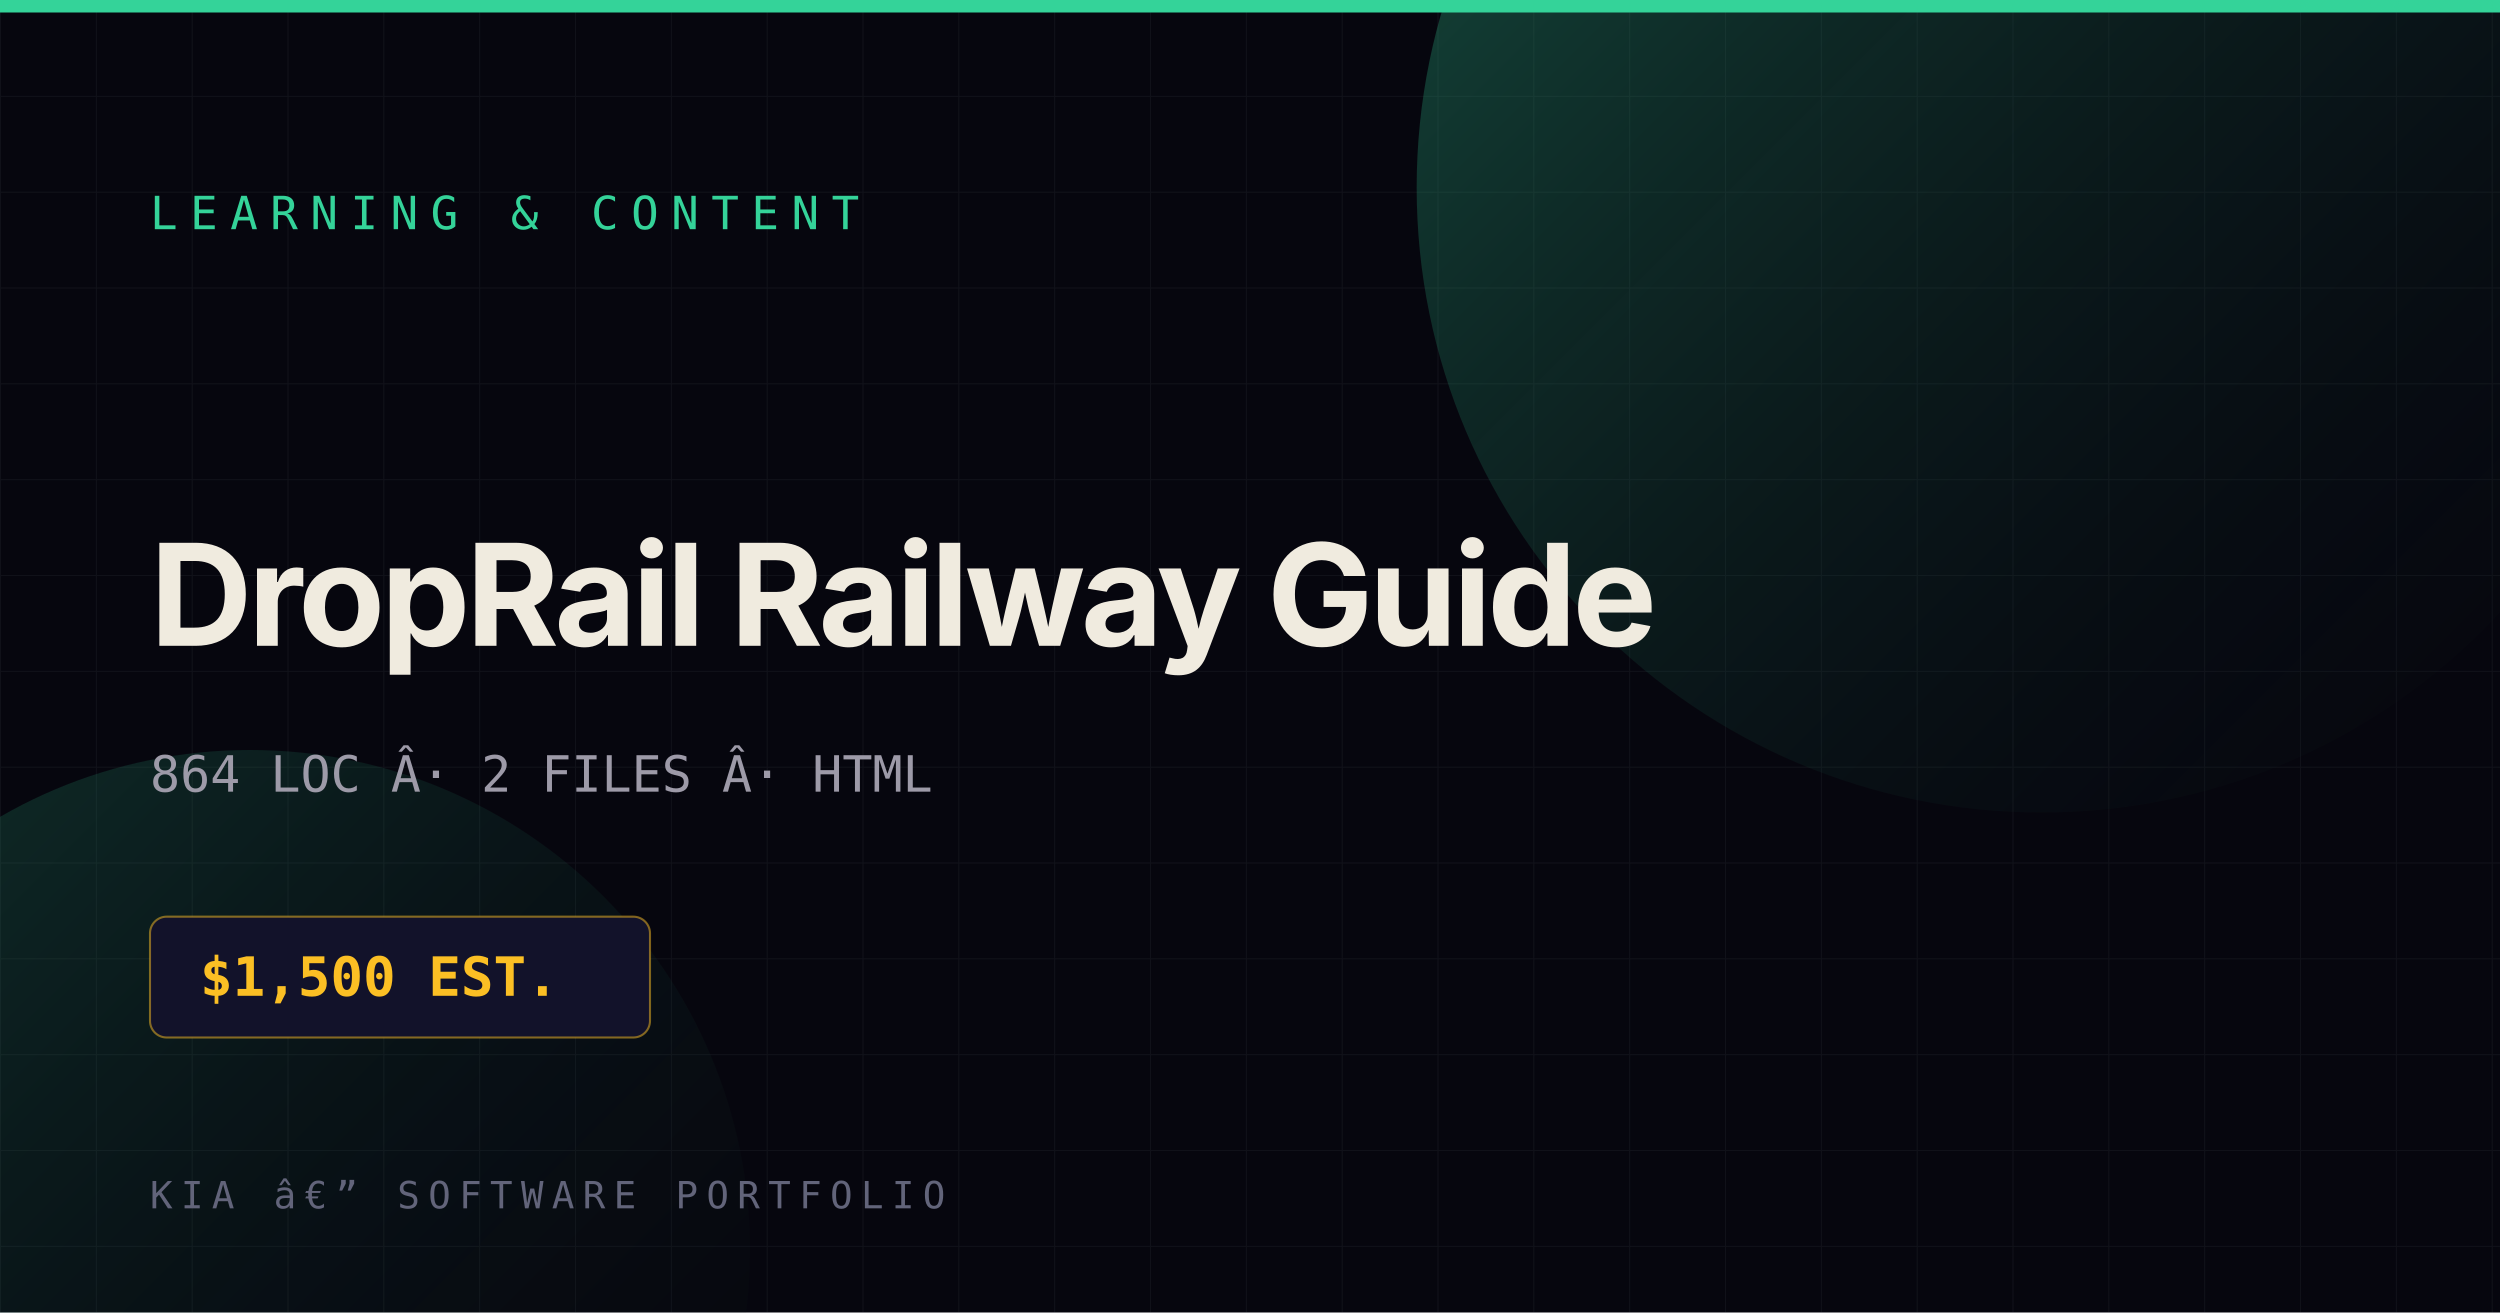
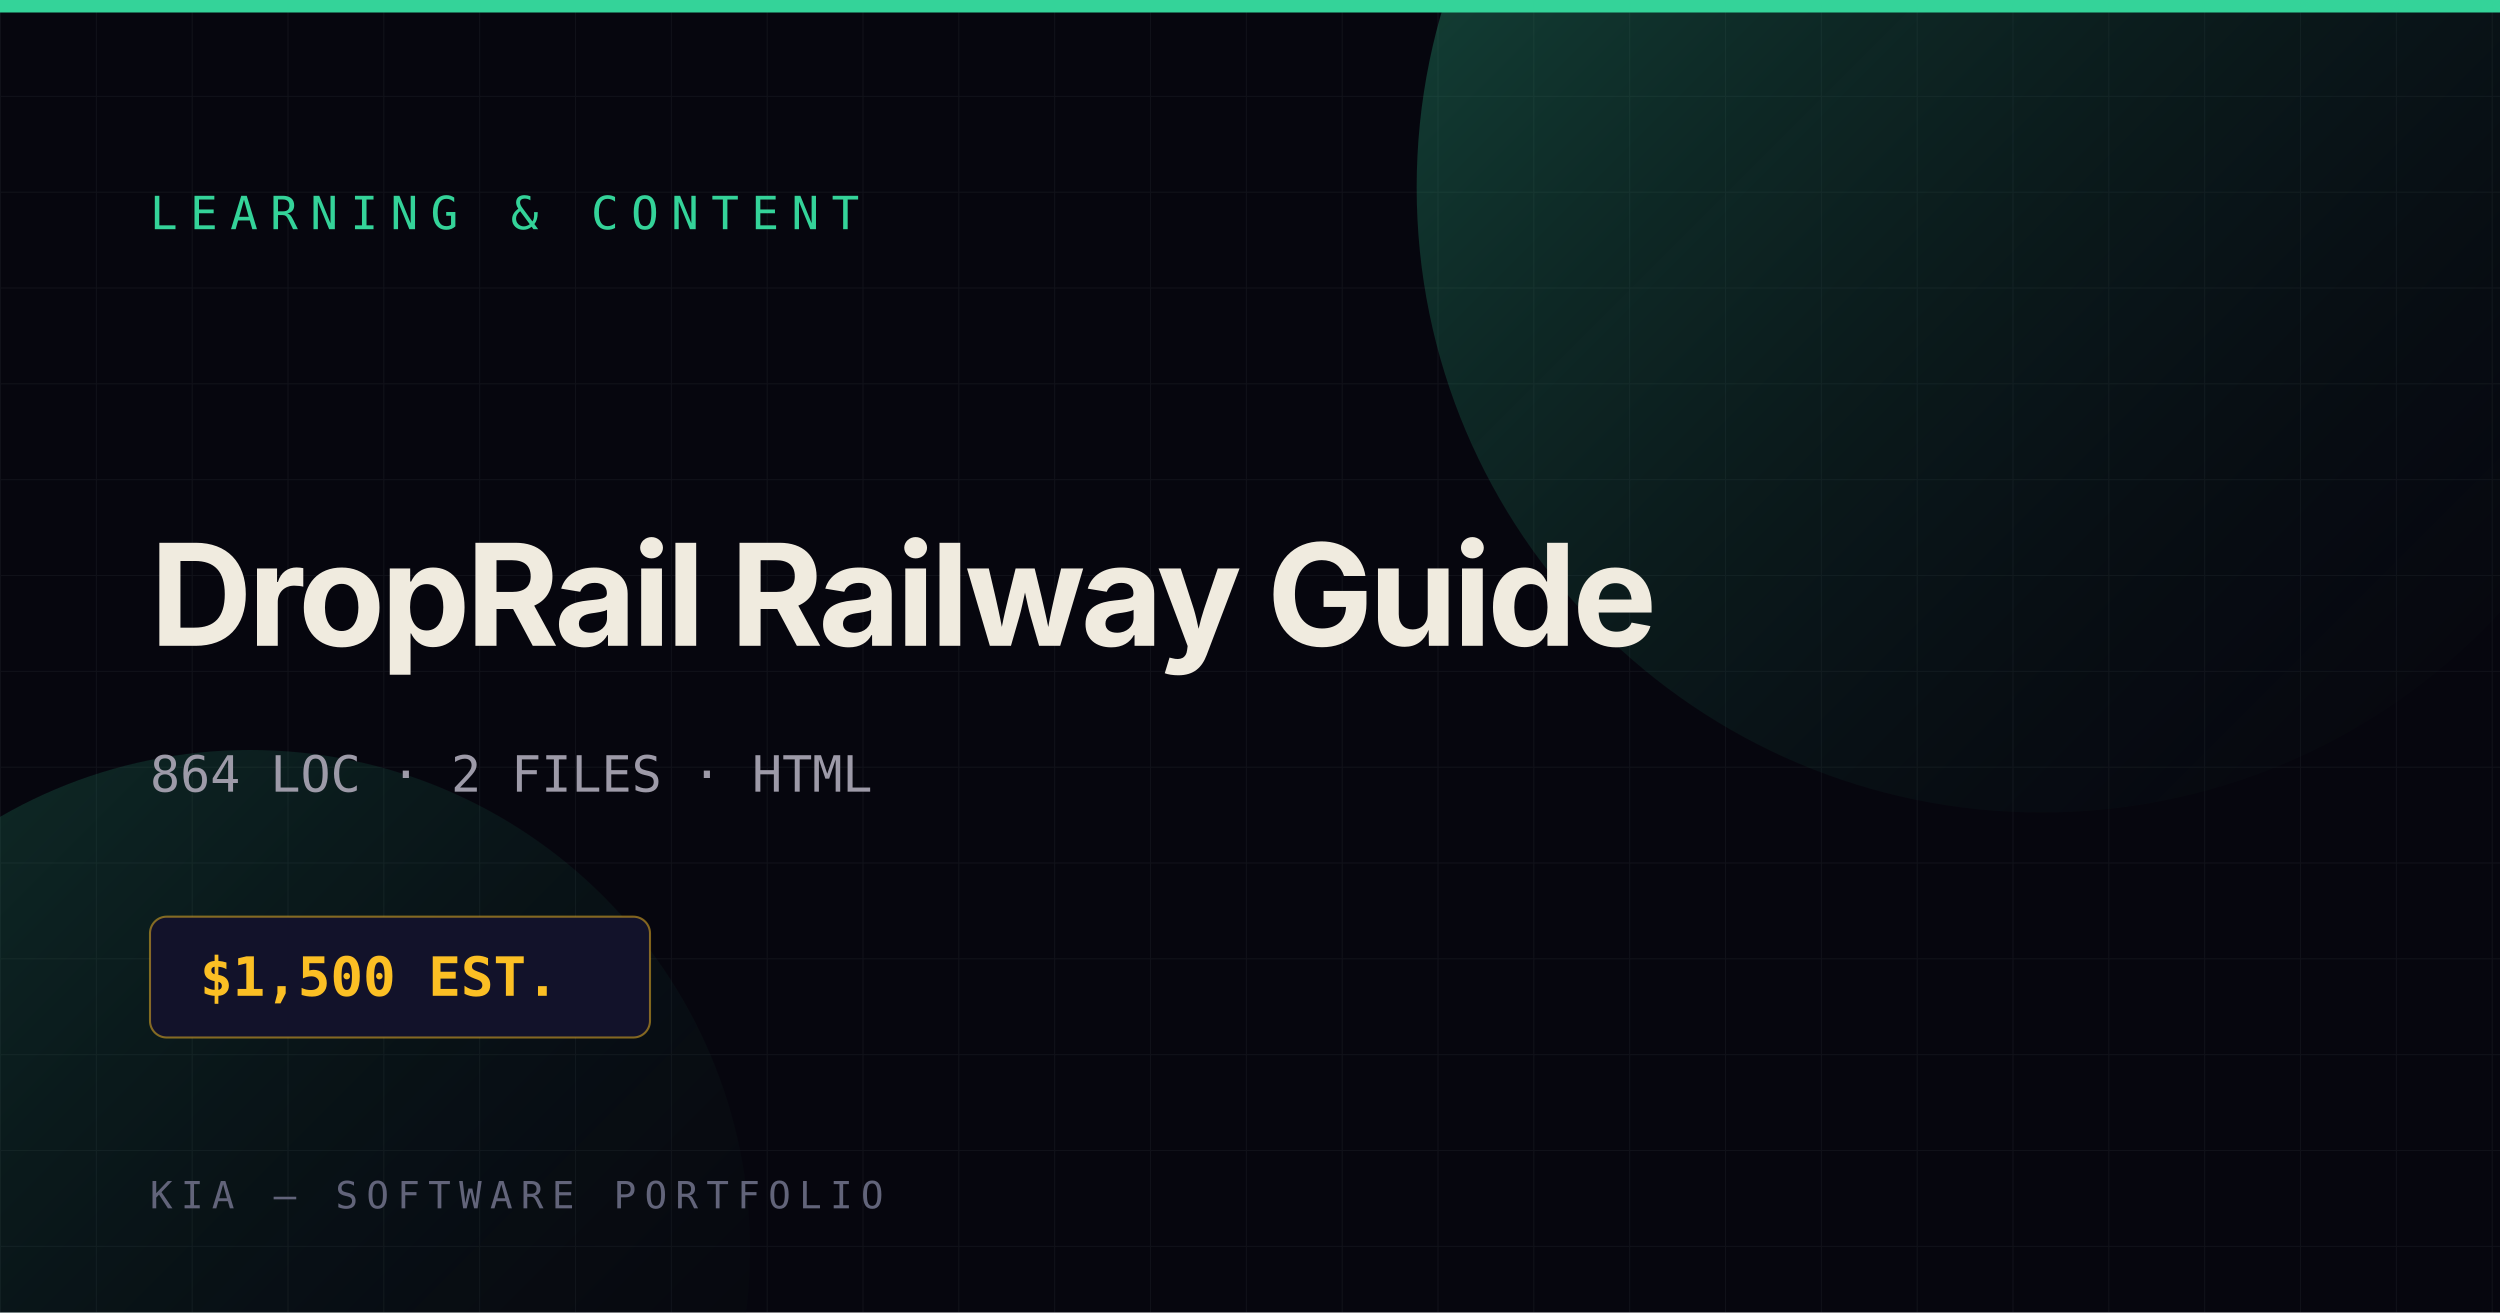
<svg xmlns="http://www.w3.org/2000/svg" width="1200" height="630" viewBox="0 0 1200 630" role="img" aria-label="DropRail Railway Guide">
  <defs>
    <linearGradient id="g" x1="0" y1="0" x2="1" y2="1">
      <stop offset="0" stop-color="#34d399" stop-opacity=".40" />
      <stop offset="1" stop-color="#06060e" stop-opacity="0" />
    </linearGradient>
    <pattern id="grid" width="46" height="46" patternUnits="userSpaceOnUse">
      <path d="M46 0H0V46" fill="none" stroke="#94a3b8" stroke-opacity=".07" />
    </pattern>
  </defs>
  <rect width="1200" height="630" fill="#06060e" />
  <rect width="1200" height="630" fill="url(#grid)" />
  <circle cx="980" cy="90" r="300" fill="url(#g)" />
  <circle cx="120" cy="600" r="240" fill="url(#g)" opacity=".55" />
  <rect x="0" y="0" width="1200" height="6" fill="#34d399" />
  <text x="72" y="110" fill="#34d399" font-family="ui-monospace, Menlo, Consolas, monospace" font-size="22" letter-spacing="6">LEARNING &amp; CONTENT</text>
  <text x="72" y="310" fill="#f0ebdf" font-family="system-ui, -apple-system, sans-serif" font-weight="700" font-size="68" letter-spacing="-2">DropRail Railway Guide</text>
-   <text x="72" y="380" fill="#9d9aa8" font-family="ui-monospace, Menlo, Consolas, monospace" font-size="24">864 LOC Â· 2 FILES Â· HTML</text>
+   <text x="72" y="380" fill="#9d9aa8" font-family="ui-monospace, Menlo, Consolas, monospace" font-size="24">864 LOC · 2 FILES · HTML</text>
  <rect x="72" y="440" width="240" height="58" rx="8" fill="#12122a" stroke="#fbbf24" stroke-opacity=".5" />
  <text x="96" y="478" fill="#fbbf24" font-family="ui-monospace, Menlo, Consolas, monospace" font-size="26" font-weight="700">$1,500 EST.</text>
-   <text x="72" y="580" fill="#62647a" font-family="ui-monospace, Menlo, Consolas, monospace" font-size="18" letter-spacing="4">KIA â€” SOFTWARE PORTFOLIO</text>
+   <text x="72" y="580" fill="#62647a" font-family="ui-monospace, Menlo, Consolas, monospace" font-size="18" letter-spacing="4">KIA — SOFTWARE PORTFOLIO</text>
</svg>
